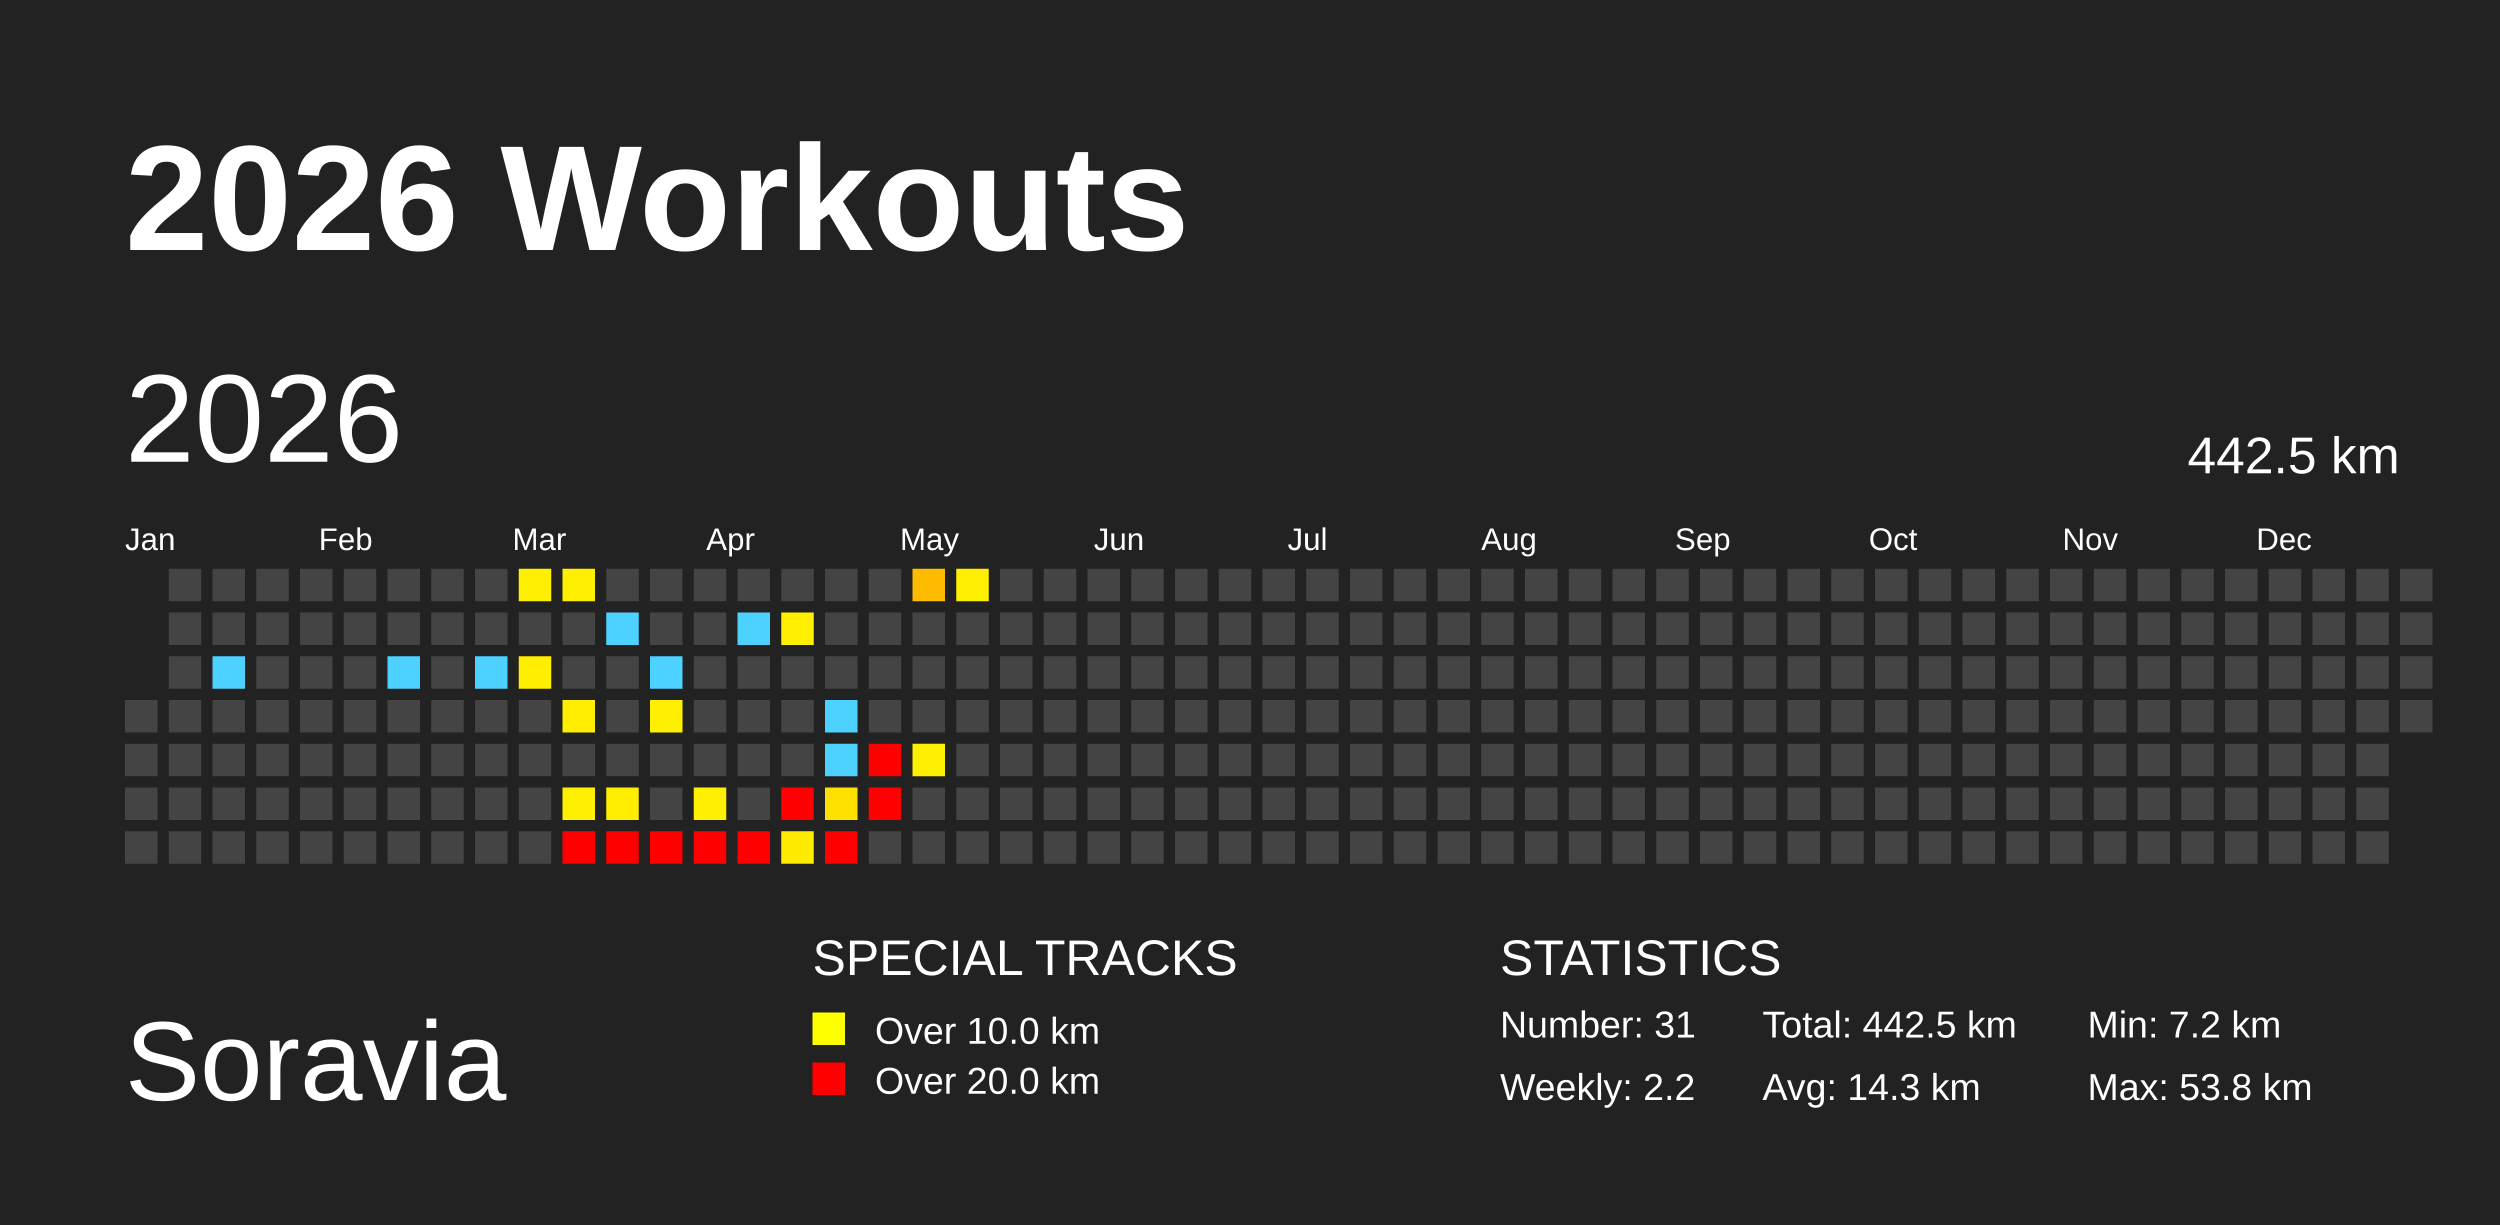
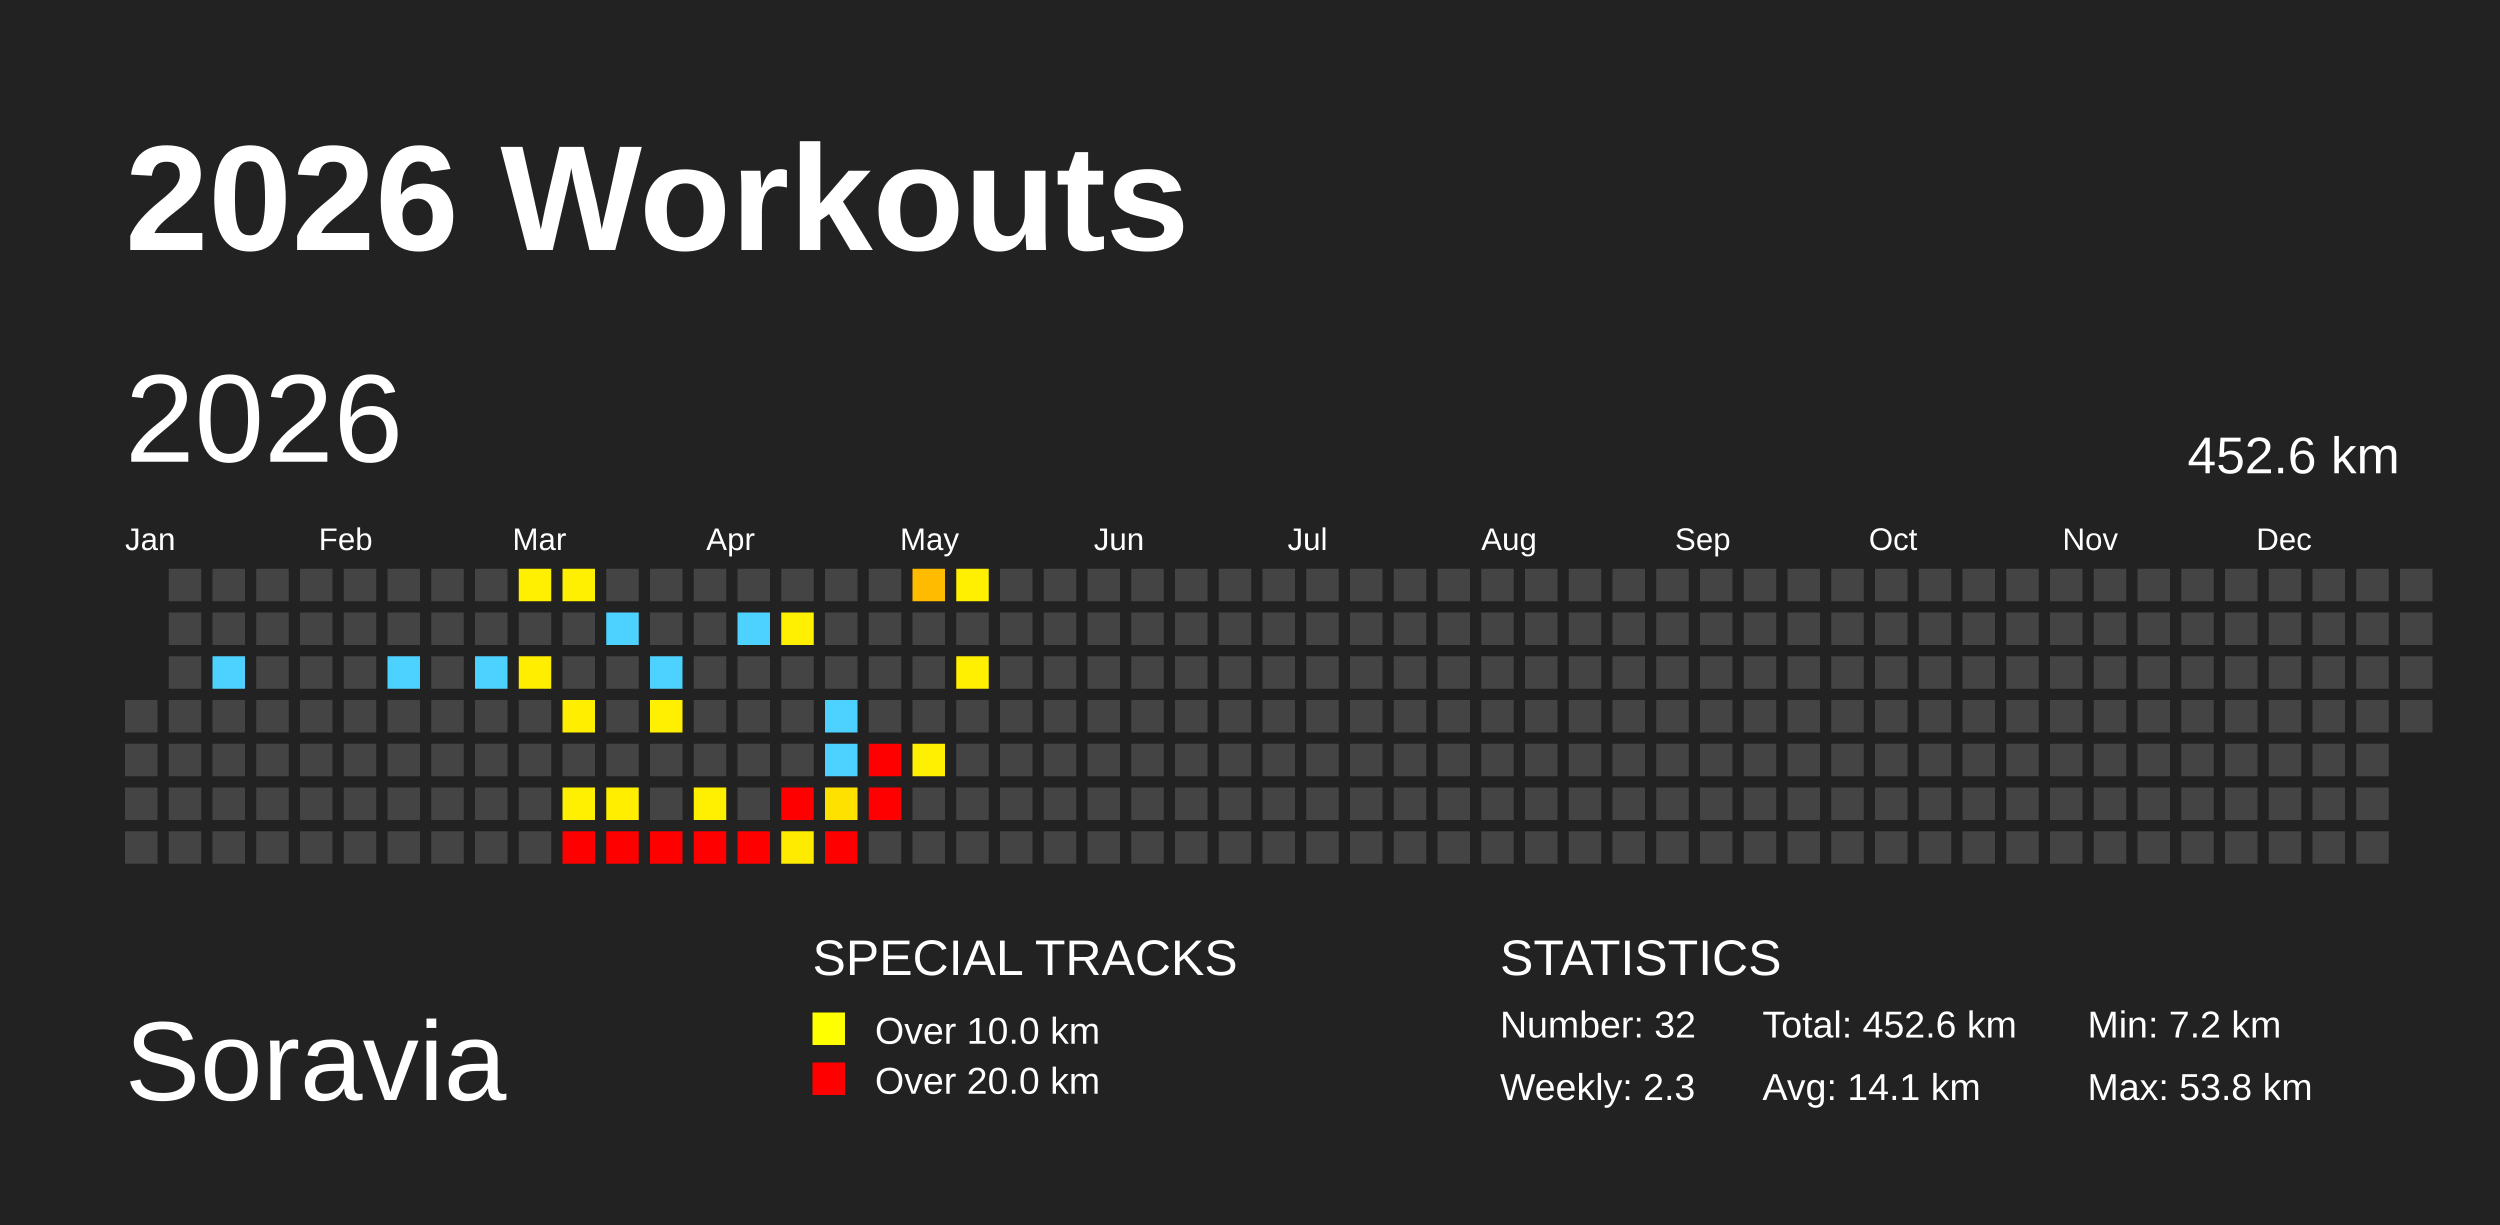
<svg xmlns="http://www.w3.org/2000/svg" baseProfile="full" height="98mm" version="1.1" viewBox="0,0,200,98" width="200mm">
  <defs />
  <rect fill="#222222" height="98" width="200" x="0" y="0" />
  <text fill="#FFFFFF" style="font-size:12px; font-family:Arial; font-weight:bold;" x="10" y="20">2026 Workouts</text>
  <text fill="#FFFFFF" style="font-size:9px; font-family:Arial" x="10" y="88">Soravia</text>
  <text fill="#FFFFFF" style="font-size:4px; font-family:Arial" x="65" y="78">SPECIAL TRACKS</text>
  <rect fill="yellow" height="2.6" width="2.6" x="65" y="81" />
  <text fill="#FFFFFF" style="font-size:3px; font-family:Arial" x="70" y="83.5">Over 10.0 km</text>
  <rect fill="red" height="2.6" width="2.6" x="65" y="85" />
  <text fill="#FFFFFF" style="font-size:3px; font-family:Arial" x="70" y="87.5">Over 20.0 km</text>
  <text fill="#FFFFFF" style="font-size:4px; font-family:Arial" x="120" y="78">STATISTICS</text>
-   <text fill="#FFFFFF" style="font-size:3px; font-family:Arial" x="120" y="83">Number: 31</text>
-   <text fill="#FFFFFF" style="font-size:3px; font-family:Arial" x="120" y="88">Weekly: 2.2</text>
-   <text fill="#FFFFFF" style="font-size:3px; font-family:Arial" x="141" y="83">Total: 442.5 km</text>
-   <text fill="#FFFFFF" style="font-size:3px; font-family:Arial" x="141" y="88">Avg: 14.3 km</text>
+   <text fill="#FFFFFF" style="font-size:3px; font-family:Arial" x="120" y="83">Number: 32</text>
+   <text fill="#FFFFFF" style="font-size:3px; font-family:Arial" x="120" y="88">Weekly: 2.3</text>
+   <text fill="#FFFFFF" style="font-size:3px; font-family:Arial" x="141" y="83">Total: 452.6 km</text>
+   <text fill="#FFFFFF" style="font-size:3px; font-family:Arial" x="141" y="88">Avg: 14.1 km</text>
  <text fill="#FFFFFF" style="font-size:3px; font-family:Arial" x="167" y="83">Min: 7.2 km</text>
  <text fill="#FFFFFF" style="font-size:3px; font-family:Arial" x="167" y="88">Max: 53.8 km</text>
  <text dominant-baseline="hanging" fill="#FFFFFF" style="font-size:10.0px; font-family:Arial;" x="10" y="30">2026</text>
-   <text dominant-baseline="hanging" fill="#FFFFFF" style="font-size:4.125px; font-family:Arial;" x="175" y="35">442.5 km</text>
+   <text dominant-baseline="hanging" fill="#FFFFFF" style="font-size:4.125px; font-family:Arial;" x="175" y="35">452.6 km</text>
  <text fill="#FFFFFF" style="font-size:2.5px; font-family:Arial" x="10.0" y="44">Jan</text>
  <text fill="#FFFFFF" style="font-size:2.5px; font-family:Arial" x="25.5" y="44">Feb</text>
  <text fill="#FFFFFF" style="font-size:2.5px; font-family:Arial" x="41.0" y="44">Mar</text>
  <text fill="#FFFFFF" style="font-size:2.5px; font-family:Arial" x="56.5" y="44">Apr</text>
  <text fill="#FFFFFF" style="font-size:2.5px; font-family:Arial" x="72.0" y="44">May</text>
  <text fill="#FFFFFF" style="font-size:2.5px; font-family:Arial" x="87.5" y="44">Jun</text>
  <text fill="#FFFFFF" style="font-size:2.5px; font-family:Arial" x="103.0" y="44">Jul</text>
  <text fill="#FFFFFF" style="font-size:2.5px; font-family:Arial" x="118.5" y="44">Aug</text>
  <text fill="#FFFFFF" style="font-size:2.5px; font-family:Arial" x="134.0" y="44">Sep</text>
  <text fill="#FFFFFF" style="font-size:2.5px; font-family:Arial" x="149.5" y="44">Oct</text>
  <text fill="#FFFFFF" style="font-size:2.5px; font-family:Arial" x="165.0" y="44">Nov</text>
  <text fill="#FFFFFF" style="font-size:2.5px; font-family:Arial" x="180.5" y="44">Dec</text>
  <rect fill="#444444" height="2.6" width="2.6" x="10.0" y="56.0" />
  <rect fill="#444444" height="2.6" width="2.6" x="10.0" y="59.5" />
  <rect fill="#444444" height="2.6" width="2.6" x="10.0" y="63.0" />
  <rect fill="#444444" height="2.6" width="2.6" x="10.0" y="66.5" />
  <rect fill="#444444" height="2.6" width="2.6" x="13.5" y="45.5" />
  <rect fill="#444444" height="2.6" width="2.6" x="13.5" y="49.0" />
  <rect fill="#444444" height="2.6" width="2.6" x="13.5" y="52.5" />
  <rect fill="#444444" height="2.6" width="2.6" x="13.5" y="56.0" />
  <rect fill="#444444" height="2.6" width="2.6" x="13.5" y="59.5" />
  <rect fill="#444444" height="2.6" width="2.6" x="13.5" y="63.0" />
  <rect fill="#444444" height="2.6" width="2.6" x="13.5" y="66.5" />
  <rect fill="#444444" height="2.6" width="2.6" x="17.0" y="45.5" />
  <rect fill="#444444" height="2.6" width="2.6" x="17.0" y="49.0" />
  <rect fill="#4dd2ff" height="2.6" width="2.6" x="17.0" y="52.5" />
  <rect fill="#444444" height="2.6" width="2.6" x="17.0" y="56.0" />
  <rect fill="#444444" height="2.6" width="2.6" x="17.0" y="59.5" />
  <rect fill="#444444" height="2.6" width="2.6" x="17.0" y="63.0" />
  <rect fill="#444444" height="2.6" width="2.6" x="17.0" y="66.5" />
  <rect fill="#444444" height="2.6" width="2.6" x="20.5" y="45.5" />
  <rect fill="#444444" height="2.6" width="2.6" x="20.5" y="49.0" />
  <rect fill="#444444" height="2.6" width="2.6" x="20.5" y="52.5" />
  <rect fill="#444444" height="2.6" width="2.6" x="20.5" y="56.0" />
  <rect fill="#444444" height="2.6" width="2.6" x="20.5" y="59.5" />
  <rect fill="#444444" height="2.6" width="2.6" x="20.5" y="63.0" />
  <rect fill="#444444" height="2.6" width="2.6" x="20.5" y="66.5" />
  <rect fill="#444444" height="2.6" width="2.6" x="24.0" y="45.5" />
  <rect fill="#444444" height="2.6" width="2.6" x="24.0" y="49.0" />
  <rect fill="#444444" height="2.6" width="2.6" x="24.0" y="52.5" />
  <rect fill="#444444" height="2.6" width="2.6" x="24.0" y="56.0" />
  <rect fill="#444444" height="2.6" width="2.6" x="24.0" y="59.5" />
  <rect fill="#444444" height="2.6" width="2.6" x="24.0" y="63.0" />
  <rect fill="#444444" height="2.6" width="2.6" x="24.0" y="66.5" />
  <rect fill="#444444" height="2.6" width="2.6" x="27.5" y="45.5" />
  <rect fill="#444444" height="2.6" width="2.6" x="27.5" y="49.0" />
  <rect fill="#444444" height="2.6" width="2.6" x="27.5" y="52.5" />
  <rect fill="#444444" height="2.6" width="2.6" x="27.5" y="56.0" />
  <rect fill="#444444" height="2.6" width="2.6" x="27.5" y="59.5" />
  <rect fill="#444444" height="2.6" width="2.6" x="27.5" y="63.0" />
  <rect fill="#444444" height="2.6" width="2.6" x="27.5" y="66.5" />
  <rect fill="#444444" height="2.6" width="2.6" x="31.0" y="45.5" />
  <rect fill="#444444" height="2.6" width="2.6" x="31.0" y="49.0" />
  <rect fill="#4dd2ff" height="2.6" width="2.6" x="31.0" y="52.5" />
  <rect fill="#444444" height="2.6" width="2.6" x="31.0" y="56.0" />
  <rect fill="#444444" height="2.6" width="2.6" x="31.0" y="59.5" />
  <rect fill="#444444" height="2.6" width="2.6" x="31.0" y="63.0" />
  <rect fill="#444444" height="2.6" width="2.6" x="31.0" y="66.5" />
  <rect fill="#444444" height="2.6" width="2.6" x="34.5" y="45.5" />
  <rect fill="#444444" height="2.6" width="2.6" x="34.5" y="49.0" />
  <rect fill="#444444" height="2.6" width="2.6" x="34.5" y="52.5" />
  <rect fill="#444444" height="2.6" width="2.6" x="34.5" y="56.0" />
  <rect fill="#444444" height="2.6" width="2.6" x="34.5" y="59.5" />
  <rect fill="#444444" height="2.6" width="2.6" x="34.5" y="63.0" />
  <rect fill="#444444" height="2.6" width="2.6" x="34.5" y="66.5" />
  <rect fill="#444444" height="2.6" width="2.6" x="38.0" y="45.5" />
  <rect fill="#444444" height="2.6" width="2.6" x="38.0" y="49.0" />
  <rect fill="#4dd2ff" height="2.6" width="2.6" x="38.0" y="52.5" />
  <rect fill="#444444" height="2.6" width="2.6" x="38.0" y="56.0" />
  <rect fill="#444444" height="2.6" width="2.6" x="38.0" y="59.5" />
  <rect fill="#444444" height="2.6" width="2.6" x="38.0" y="63.0" />
  <rect fill="#444444" height="2.6" width="2.6" x="38.0" y="66.5" />
  <rect fill="#ffef00" height="2.6" width="2.6" x="41.5" y="45.5" />
  <rect fill="#444444" height="2.6" width="2.6" x="41.5" y="49.0" />
  <rect fill="#ffee00" height="2.6" width="2.6" x="41.5" y="52.5" />
  <rect fill="#444444" height="2.6" width="2.6" x="41.5" y="56.0" />
  <rect fill="#444444" height="2.6" width="2.6" x="41.5" y="59.5" />
  <rect fill="#444444" height="2.6" width="2.6" x="41.5" y="63.0" />
  <rect fill="#444444" height="2.6" width="2.6" x="41.5" y="66.5" />
  <rect fill="#ffef00" height="2.6" width="2.6" x="45.0" y="45.5" />
  <rect fill="#444444" height="2.6" width="2.6" x="45.0" y="49.0" />
  <rect fill="#444444" height="2.6" width="2.6" x="45.0" y="52.5" />
  <rect fill="#ffee00" height="2.6" width="2.6" x="45.0" y="56.0" />
  <rect fill="#444444" height="2.6" width="2.6" x="45.0" y="59.5" />
  <rect fill="#ffef00" height="2.6" width="2.6" x="45.0" y="63.0" />
  <rect fill="red" height="2.6" width="2.6" x="45.0" y="66.5" />
  <rect fill="#444444" height="2.6" width="2.6" x="48.5" y="45.5" />
  <rect fill="#4dd2ff" height="2.6" width="2.6" x="48.5" y="49.0" />
  <rect fill="#444444" height="2.6" width="2.6" x="48.5" y="52.5" />
  <rect fill="#444444" height="2.6" width="2.6" x="48.5" y="56.0" />
  <rect fill="#444444" height="2.6" width="2.6" x="48.5" y="59.5" />
  <rect fill="#ffee00" height="2.6" width="2.6" x="48.5" y="63.0" />
  <rect fill="red" height="2.6" width="2.6" x="48.5" y="66.5" />
  <rect fill="#444444" height="2.6" width="2.6" x="52.0" y="45.5" />
  <rect fill="#444444" height="2.6" width="2.6" x="52.0" y="49.0" />
  <rect fill="#4dd2ff" height="2.6" width="2.6" x="52.0" y="52.5" />
  <rect fill="#ffef00" height="2.6" width="2.6" x="52.0" y="56.0" />
  <rect fill="#444444" height="2.6" width="2.6" x="52.0" y="59.5" />
  <rect fill="#444444" height="2.6" width="2.6" x="52.0" y="63.0" />
  <rect fill="red" height="2.6" width="2.6" x="52.0" y="66.5" />
  <rect fill="#444444" height="2.6" width="2.6" x="55.5" y="45.5" />
  <rect fill="#444444" height="2.6" width="2.6" x="55.5" y="49.0" />
  <rect fill="#444444" height="2.6" width="2.6" x="55.5" y="52.5" />
  <rect fill="#444444" height="2.6" width="2.6" x="55.5" y="56.0" />
  <rect fill="#444444" height="2.6" width="2.6" x="55.5" y="59.5" />
  <rect fill="#ffef00" height="2.6" width="2.6" x="55.5" y="63.0" />
  <rect fill="red" height="2.6" width="2.6" x="55.5" y="66.5" />
  <rect fill="#444444" height="2.6" width="2.6" x="59.0" y="45.5" />
  <rect fill="#4dd2ff" height="2.6" width="2.6" x="59.0" y="49.0" />
  <rect fill="#444444" height="2.6" width="2.6" x="59.0" y="52.5" />
  <rect fill="#444444" height="2.6" width="2.6" x="59.0" y="56.0" />
  <rect fill="#444444" height="2.6" width="2.6" x="59.0" y="59.5" />
  <rect fill="#444444" height="2.6" width="2.6" x="59.0" y="63.0" />
  <rect fill="red" height="2.6" width="2.6" x="59.0" y="66.5" />
  <rect fill="#444444" height="2.6" width="2.6" x="62.5" y="45.5" />
  <rect fill="#ffef00" height="2.6" width="2.6" x="62.5" y="49.0" />
  <rect fill="#444444" height="2.6" width="2.6" x="62.5" y="52.5" />
  <rect fill="#444444" height="2.6" width="2.6" x="62.5" y="56.0" />
  <rect fill="#444444" height="2.6" width="2.6" x="62.5" y="59.5" />
  <rect fill="red" height="2.6" width="2.6" x="62.5" y="63.0" />
  <rect fill="#ffeb00" height="2.6" width="2.6" x="62.5" y="66.5" />
  <rect fill="#444444" height="2.6" width="2.6" x="66.0" y="45.5" />
  <rect fill="#444444" height="2.6" width="2.6" x="66.0" y="49.0" />
  <rect fill="#444444" height="2.6" width="2.6" x="66.0" y="52.5" />
  <rect fill="#4dd2ff" height="2.6" width="2.6" x="66.0" y="56.0" />
  <rect fill="#4dd2ff" height="2.6" width="2.6" x="66.0" y="59.5" />
  <rect fill="#ffe100" height="2.6" width="2.6" x="66.0" y="63.0" />
  <rect fill="red" height="2.6" width="2.6" x="66.0" y="66.5" />
  <rect fill="#444444" height="2.6" width="2.6" x="69.5" y="45.5" />
  <rect fill="#444444" height="2.6" width="2.6" x="69.5" y="49.0" />
  <rect fill="#444444" height="2.6" width="2.6" x="69.5" y="52.5" />
  <rect fill="#444444" height="2.6" width="2.6" x="69.5" y="56.0" />
  <rect fill="red" height="2.6" width="2.6" x="69.5" y="59.5" />
  <rect fill="red" height="2.6" width="2.6" x="69.5" y="63.0" />
  <rect fill="#444444" height="2.6" width="2.6" x="69.5" y="66.5" />
  <rect fill="#ffbb00" height="2.6" width="2.6" x="73.0" y="45.5" />
  <rect fill="#444444" height="2.6" width="2.6" x="73.0" y="49.0" />
  <rect fill="#444444" height="2.6" width="2.6" x="73.0" y="52.5" />
  <rect fill="#444444" height="2.6" width="2.6" x="73.0" y="56.0" />
  <rect fill="#ffef00" height="2.6" width="2.6" x="73.0" y="59.5" />
  <rect fill="#444444" height="2.6" width="2.6" x="73.0" y="63.0" />
  <rect fill="#444444" height="2.6" width="2.6" x="73.0" y="66.5" />
  <rect fill="#ffef00" height="2.6" width="2.6" x="76.5" y="45.5" />
  <rect fill="#444444" height="2.6" width="2.6" x="76.5" y="49.0" />
-   <rect fill="#444444" height="2.6" width="2.6" x="76.5" y="52.5" />
+   <rect fill="#ffef00" height="2.6" width="2.6" x="76.5" y="52.5" />
  <rect fill="#444444" height="2.6" width="2.6" x="76.5" y="56.0" />
  <rect fill="#444444" height="2.6" width="2.6" x="76.5" y="59.5" />
  <rect fill="#444444" height="2.6" width="2.6" x="76.5" y="63.0" />
  <rect fill="#444444" height="2.6" width="2.6" x="76.5" y="66.5" />
  <rect fill="#444444" height="2.6" width="2.6" x="80.0" y="45.5" />
  <rect fill="#444444" height="2.6" width="2.6" x="80.0" y="49.0" />
  <rect fill="#444444" height="2.6" width="2.6" x="80.0" y="52.5" />
  <rect fill="#444444" height="2.6" width="2.6" x="80.0" y="56.0" />
  <rect fill="#444444" height="2.6" width="2.6" x="80.0" y="59.5" />
  <rect fill="#444444" height="2.6" width="2.6" x="80.0" y="63.0" />
  <rect fill="#444444" height="2.6" width="2.6" x="80.0" y="66.5" />
  <rect fill="#444444" height="2.6" width="2.6" x="83.5" y="45.5" />
  <rect fill="#444444" height="2.6" width="2.6" x="83.5" y="49.0" />
  <rect fill="#444444" height="2.6" width="2.6" x="83.5" y="52.5" />
  <rect fill="#444444" height="2.6" width="2.6" x="83.5" y="56.0" />
  <rect fill="#444444" height="2.6" width="2.6" x="83.5" y="59.5" />
  <rect fill="#444444" height="2.6" width="2.6" x="83.5" y="63.0" />
  <rect fill="#444444" height="2.6" width="2.6" x="83.5" y="66.5" />
  <rect fill="#444444" height="2.6" width="2.6" x="87.0" y="45.5" />
  <rect fill="#444444" height="2.6" width="2.6" x="87.0" y="49.0" />
  <rect fill="#444444" height="2.6" width="2.6" x="87.0" y="52.5" />
  <rect fill="#444444" height="2.6" width="2.6" x="87.0" y="56.0" />
  <rect fill="#444444" height="2.6" width="2.6" x="87.0" y="59.5" />
  <rect fill="#444444" height="2.6" width="2.6" x="87.0" y="63.0" />
  <rect fill="#444444" height="2.6" width="2.6" x="87.0" y="66.5" />
  <rect fill="#444444" height="2.6" width="2.6" x="90.5" y="45.5" />
  <rect fill="#444444" height="2.6" width="2.6" x="90.5" y="49.0" />
  <rect fill="#444444" height="2.6" width="2.6" x="90.5" y="52.5" />
  <rect fill="#444444" height="2.6" width="2.6" x="90.5" y="56.0" />
  <rect fill="#444444" height="2.6" width="2.6" x="90.5" y="59.5" />
  <rect fill="#444444" height="2.6" width="2.6" x="90.5" y="63.0" />
  <rect fill="#444444" height="2.6" width="2.6" x="90.5" y="66.5" />
  <rect fill="#444444" height="2.6" width="2.6" x="94.0" y="45.5" />
  <rect fill="#444444" height="2.6" width="2.6" x="94.0" y="49.0" />
  <rect fill="#444444" height="2.6" width="2.6" x="94.0" y="52.5" />
  <rect fill="#444444" height="2.6" width="2.6" x="94.0" y="56.0" />
  <rect fill="#444444" height="2.6" width="2.6" x="94.0" y="59.5" />
  <rect fill="#444444" height="2.6" width="2.6" x="94.0" y="63.0" />
  <rect fill="#444444" height="2.6" width="2.6" x="94.0" y="66.5" />
  <rect fill="#444444" height="2.6" width="2.6" x="97.5" y="45.5" />
  <rect fill="#444444" height="2.6" width="2.6" x="97.5" y="49.0" />
  <rect fill="#444444" height="2.6" width="2.6" x="97.5" y="52.5" />
  <rect fill="#444444" height="2.6" width="2.6" x="97.5" y="56.0" />
  <rect fill="#444444" height="2.6" width="2.6" x="97.5" y="59.5" />
  <rect fill="#444444" height="2.6" width="2.6" x="97.5" y="63.0" />
  <rect fill="#444444" height="2.6" width="2.6" x="97.5" y="66.5" />
  <rect fill="#444444" height="2.6" width="2.6" x="101.0" y="45.5" />
  <rect fill="#444444" height="2.6" width="2.6" x="101.0" y="49.0" />
  <rect fill="#444444" height="2.6" width="2.6" x="101.0" y="52.5" />
  <rect fill="#444444" height="2.6" width="2.6" x="101.0" y="56.0" />
  <rect fill="#444444" height="2.6" width="2.6" x="101.0" y="59.5" />
  <rect fill="#444444" height="2.6" width="2.6" x="101.0" y="63.0" />
  <rect fill="#444444" height="2.6" width="2.6" x="101.0" y="66.5" />
  <rect fill="#444444" height="2.6" width="2.6" x="104.5" y="45.5" />
  <rect fill="#444444" height="2.6" width="2.6" x="104.5" y="49.0" />
  <rect fill="#444444" height="2.6" width="2.6" x="104.5" y="52.5" />
  <rect fill="#444444" height="2.6" width="2.6" x="104.5" y="56.0" />
  <rect fill="#444444" height="2.6" width="2.6" x="104.5" y="59.5" />
  <rect fill="#444444" height="2.6" width="2.6" x="104.5" y="63.0" />
  <rect fill="#444444" height="2.6" width="2.6" x="104.5" y="66.5" />
  <rect fill="#444444" height="2.6" width="2.6" x="108.0" y="45.5" />
  <rect fill="#444444" height="2.6" width="2.6" x="108.0" y="49.0" />
  <rect fill="#444444" height="2.6" width="2.6" x="108.0" y="52.5" />
  <rect fill="#444444" height="2.6" width="2.6" x="108.0" y="56.0" />
  <rect fill="#444444" height="2.6" width="2.6" x="108.0" y="59.5" />
  <rect fill="#444444" height="2.6" width="2.6" x="108.0" y="63.0" />
  <rect fill="#444444" height="2.6" width="2.6" x="108.0" y="66.5" />
  <rect fill="#444444" height="2.6" width="2.6" x="111.5" y="45.5" />
  <rect fill="#444444" height="2.6" width="2.6" x="111.5" y="49.0" />
  <rect fill="#444444" height="2.6" width="2.6" x="111.5" y="52.5" />
  <rect fill="#444444" height="2.6" width="2.6" x="111.5" y="56.0" />
  <rect fill="#444444" height="2.6" width="2.6" x="111.5" y="59.5" />
  <rect fill="#444444" height="2.6" width="2.6" x="111.5" y="63.0" />
  <rect fill="#444444" height="2.6" width="2.6" x="111.5" y="66.5" />
  <rect fill="#444444" height="2.6" width="2.6" x="115.0" y="45.5" />
  <rect fill="#444444" height="2.6" width="2.6" x="115.0" y="49.0" />
  <rect fill="#444444" height="2.6" width="2.6" x="115.0" y="52.5" />
  <rect fill="#444444" height="2.6" width="2.6" x="115.0" y="56.0" />
  <rect fill="#444444" height="2.6" width="2.6" x="115.0" y="59.5" />
  <rect fill="#444444" height="2.6" width="2.6" x="115.0" y="63.0" />
  <rect fill="#444444" height="2.6" width="2.6" x="115.0" y="66.5" />
  <rect fill="#444444" height="2.6" width="2.6" x="118.5" y="45.5" />
  <rect fill="#444444" height="2.6" width="2.6" x="118.5" y="49.0" />
  <rect fill="#444444" height="2.6" width="2.6" x="118.5" y="52.5" />
  <rect fill="#444444" height="2.6" width="2.6" x="118.5" y="56.0" />
  <rect fill="#444444" height="2.6" width="2.6" x="118.5" y="59.5" />
  <rect fill="#444444" height="2.6" width="2.6" x="118.5" y="63.0" />
  <rect fill="#444444" height="2.6" width="2.6" x="118.5" y="66.5" />
  <rect fill="#444444" height="2.6" width="2.6" x="122.0" y="45.5" />
  <rect fill="#444444" height="2.6" width="2.6" x="122.0" y="49.0" />
  <rect fill="#444444" height="2.6" width="2.6" x="122.0" y="52.5" />
  <rect fill="#444444" height="2.6" width="2.6" x="122.0" y="56.0" />
  <rect fill="#444444" height="2.6" width="2.6" x="122.0" y="59.5" />
  <rect fill="#444444" height="2.6" width="2.6" x="122.0" y="63.0" />
  <rect fill="#444444" height="2.6" width="2.6" x="122.0" y="66.5" />
  <rect fill="#444444" height="2.6" width="2.6" x="125.5" y="45.5" />
  <rect fill="#444444" height="2.6" width="2.6" x="125.5" y="49.0" />
  <rect fill="#444444" height="2.6" width="2.6" x="125.5" y="52.5" />
  <rect fill="#444444" height="2.6" width="2.6" x="125.5" y="56.0" />
  <rect fill="#444444" height="2.6" width="2.6" x="125.5" y="59.5" />
  <rect fill="#444444" height="2.6" width="2.6" x="125.5" y="63.0" />
  <rect fill="#444444" height="2.6" width="2.6" x="125.5" y="66.5" />
  <rect fill="#444444" height="2.6" width="2.6" x="129.0" y="45.5" />
  <rect fill="#444444" height="2.6" width="2.6" x="129.0" y="49.0" />
  <rect fill="#444444" height="2.6" width="2.6" x="129.0" y="52.5" />
  <rect fill="#444444" height="2.6" width="2.6" x="129.0" y="56.0" />
  <rect fill="#444444" height="2.6" width="2.6" x="129.0" y="59.5" />
  <rect fill="#444444" height="2.6" width="2.6" x="129.0" y="63.0" />
  <rect fill="#444444" height="2.6" width="2.6" x="129.0" y="66.5" />
  <rect fill="#444444" height="2.6" width="2.6" x="132.5" y="45.5" />
  <rect fill="#444444" height="2.6" width="2.6" x="132.5" y="49.0" />
  <rect fill="#444444" height="2.6" width="2.6" x="132.5" y="52.5" />
  <rect fill="#444444" height="2.6" width="2.6" x="132.5" y="56.0" />
  <rect fill="#444444" height="2.6" width="2.6" x="132.5" y="59.5" />
  <rect fill="#444444" height="2.6" width="2.6" x="132.5" y="63.0" />
  <rect fill="#444444" height="2.6" width="2.6" x="132.5" y="66.5" />
  <rect fill="#444444" height="2.6" width="2.6" x="136.0" y="45.5" />
  <rect fill="#444444" height="2.6" width="2.6" x="136.0" y="49.0" />
  <rect fill="#444444" height="2.6" width="2.6" x="136.0" y="52.5" />
  <rect fill="#444444" height="2.6" width="2.6" x="136.0" y="56.0" />
  <rect fill="#444444" height="2.6" width="2.6" x="136.0" y="59.5" />
  <rect fill="#444444" height="2.6" width="2.6" x="136.0" y="63.0" />
  <rect fill="#444444" height="2.6" width="2.6" x="136.0" y="66.5" />
  <rect fill="#444444" height="2.6" width="2.6" x="139.5" y="45.5" />
  <rect fill="#444444" height="2.6" width="2.6" x="139.5" y="49.0" />
  <rect fill="#444444" height="2.6" width="2.6" x="139.5" y="52.5" />
  <rect fill="#444444" height="2.6" width="2.6" x="139.5" y="56.0" />
  <rect fill="#444444" height="2.6" width="2.6" x="139.5" y="59.5" />
  <rect fill="#444444" height="2.6" width="2.6" x="139.5" y="63.0" />
  <rect fill="#444444" height="2.6" width="2.6" x="139.5" y="66.5" />
  <rect fill="#444444" height="2.6" width="2.6" x="143.0" y="45.5" />
  <rect fill="#444444" height="2.6" width="2.6" x="143.0" y="49.0" />
  <rect fill="#444444" height="2.6" width="2.6" x="143.0" y="52.5" />
  <rect fill="#444444" height="2.6" width="2.6" x="143.0" y="56.0" />
  <rect fill="#444444" height="2.6" width="2.6" x="143.0" y="59.5" />
  <rect fill="#444444" height="2.6" width="2.6" x="143.0" y="63.0" />
  <rect fill="#444444" height="2.6" width="2.6" x="143.0" y="66.5" />
  <rect fill="#444444" height="2.6" width="2.6" x="146.5" y="45.5" />
  <rect fill="#444444" height="2.6" width="2.6" x="146.5" y="49.0" />
  <rect fill="#444444" height="2.6" width="2.6" x="146.5" y="52.5" />
  <rect fill="#444444" height="2.6" width="2.6" x="146.5" y="56.0" />
  <rect fill="#444444" height="2.6" width="2.6" x="146.5" y="59.5" />
  <rect fill="#444444" height="2.6" width="2.6" x="146.5" y="63.0" />
  <rect fill="#444444" height="2.6" width="2.6" x="146.5" y="66.5" />
  <rect fill="#444444" height="2.6" width="2.6" x="150.0" y="45.5" />
  <rect fill="#444444" height="2.6" width="2.6" x="150.0" y="49.0" />
  <rect fill="#444444" height="2.6" width="2.6" x="150.0" y="52.5" />
  <rect fill="#444444" height="2.6" width="2.6" x="150.0" y="56.0" />
  <rect fill="#444444" height="2.6" width="2.6" x="150.0" y="59.5" />
  <rect fill="#444444" height="2.6" width="2.6" x="150.0" y="63.0" />
  <rect fill="#444444" height="2.6" width="2.6" x="150.0" y="66.5" />
  <rect fill="#444444" height="2.6" width="2.6" x="153.5" y="45.5" />
  <rect fill="#444444" height="2.6" width="2.6" x="153.5" y="49.0" />
  <rect fill="#444444" height="2.6" width="2.6" x="153.5" y="52.5" />
  <rect fill="#444444" height="2.6" width="2.6" x="153.5" y="56.0" />
  <rect fill="#444444" height="2.6" width="2.6" x="153.5" y="59.5" />
  <rect fill="#444444" height="2.6" width="2.6" x="153.5" y="63.0" />
  <rect fill="#444444" height="2.6" width="2.6" x="153.5" y="66.5" />
  <rect fill="#444444" height="2.6" width="2.6" x="157.0" y="45.5" />
  <rect fill="#444444" height="2.6" width="2.6" x="157.0" y="49.0" />
  <rect fill="#444444" height="2.6" width="2.6" x="157.0" y="52.5" />
  <rect fill="#444444" height="2.6" width="2.6" x="157.0" y="56.0" />
  <rect fill="#444444" height="2.6" width="2.6" x="157.0" y="59.5" />
  <rect fill="#444444" height="2.6" width="2.6" x="157.0" y="63.0" />
  <rect fill="#444444" height="2.6" width="2.6" x="157.0" y="66.5" />
  <rect fill="#444444" height="2.6" width="2.6" x="160.5" y="45.5" />
  <rect fill="#444444" height="2.6" width="2.6" x="160.5" y="49.0" />
  <rect fill="#444444" height="2.6" width="2.6" x="160.5" y="52.5" />
  <rect fill="#444444" height="2.6" width="2.6" x="160.5" y="56.0" />
  <rect fill="#444444" height="2.6" width="2.6" x="160.5" y="59.5" />
  <rect fill="#444444" height="2.6" width="2.6" x="160.5" y="63.0" />
  <rect fill="#444444" height="2.6" width="2.6" x="160.5" y="66.5" />
  <rect fill="#444444" height="2.6" width="2.6" x="164.0" y="45.5" />
  <rect fill="#444444" height="2.6" width="2.6" x="164.0" y="49.0" />
  <rect fill="#444444" height="2.6" width="2.6" x="164.0" y="52.5" />
  <rect fill="#444444" height="2.6" width="2.6" x="164.0" y="56.0" />
  <rect fill="#444444" height="2.6" width="2.6" x="164.0" y="59.5" />
  <rect fill="#444444" height="2.6" width="2.6" x="164.0" y="63.0" />
  <rect fill="#444444" height="2.6" width="2.6" x="164.0" y="66.5" />
  <rect fill="#444444" height="2.6" width="2.6" x="167.5" y="45.5" />
  <rect fill="#444444" height="2.6" width="2.6" x="167.5" y="49.0" />
  <rect fill="#444444" height="2.6" width="2.6" x="167.5" y="52.5" />
  <rect fill="#444444" height="2.6" width="2.6" x="167.5" y="56.0" />
  <rect fill="#444444" height="2.6" width="2.6" x="167.5" y="59.5" />
  <rect fill="#444444" height="2.6" width="2.6" x="167.5" y="63.0" />
  <rect fill="#444444" height="2.6" width="2.6" x="167.5" y="66.5" />
  <rect fill="#444444" height="2.6" width="2.6" x="171.0" y="45.5" />
  <rect fill="#444444" height="2.6" width="2.6" x="171.0" y="49.0" />
  <rect fill="#444444" height="2.6" width="2.6" x="171.0" y="52.5" />
  <rect fill="#444444" height="2.6" width="2.6" x="171.0" y="56.0" />
  <rect fill="#444444" height="2.6" width="2.6" x="171.0" y="59.5" />
  <rect fill="#444444" height="2.6" width="2.6" x="171.0" y="63.0" />
  <rect fill="#444444" height="2.6" width="2.6" x="171.0" y="66.5" />
  <rect fill="#444444" height="2.6" width="2.6" x="174.5" y="45.5" />
  <rect fill="#444444" height="2.6" width="2.6" x="174.5" y="49.0" />
  <rect fill="#444444" height="2.6" width="2.6" x="174.5" y="52.5" />
  <rect fill="#444444" height="2.6" width="2.6" x="174.5" y="56.0" />
  <rect fill="#444444" height="2.6" width="2.6" x="174.5" y="59.5" />
  <rect fill="#444444" height="2.6" width="2.6" x="174.5" y="63.0" />
  <rect fill="#444444" height="2.6" width="2.6" x="174.5" y="66.5" />
  <rect fill="#444444" height="2.6" width="2.6" x="178.0" y="45.5" />
  <rect fill="#444444" height="2.6" width="2.6" x="178.0" y="49.0" />
  <rect fill="#444444" height="2.6" width="2.6" x="178.0" y="52.5" />
  <rect fill="#444444" height="2.6" width="2.6" x="178.0" y="56.0" />
  <rect fill="#444444" height="2.6" width="2.6" x="178.0" y="59.5" />
  <rect fill="#444444" height="2.6" width="2.6" x="178.0" y="63.0" />
  <rect fill="#444444" height="2.6" width="2.6" x="178.0" y="66.5" />
  <rect fill="#444444" height="2.6" width="2.6" x="181.5" y="45.5" />
  <rect fill="#444444" height="2.6" width="2.6" x="181.5" y="49.0" />
  <rect fill="#444444" height="2.6" width="2.6" x="181.5" y="52.5" />
  <rect fill="#444444" height="2.6" width="2.6" x="181.5" y="56.0" />
  <rect fill="#444444" height="2.6" width="2.6" x="181.5" y="59.5" />
  <rect fill="#444444" height="2.6" width="2.6" x="181.5" y="63.0" />
  <rect fill="#444444" height="2.6" width="2.6" x="181.5" y="66.5" />
  <rect fill="#444444" height="2.6" width="2.6" x="185.0" y="45.5" />
  <rect fill="#444444" height="2.6" width="2.6" x="185.0" y="49.0" />
  <rect fill="#444444" height="2.6" width="2.6" x="185.0" y="52.5" />
  <rect fill="#444444" height="2.6" width="2.6" x="185.0" y="56.0" />
  <rect fill="#444444" height="2.6" width="2.6" x="185.0" y="59.5" />
  <rect fill="#444444" height="2.6" width="2.6" x="185.0" y="63.0" />
  <rect fill="#444444" height="2.6" width="2.6" x="185.0" y="66.5" />
  <rect fill="#444444" height="2.6" width="2.6" x="188.5" y="45.5" />
  <rect fill="#444444" height="2.6" width="2.6" x="188.5" y="49.0" />
  <rect fill="#444444" height="2.6" width="2.6" x="188.5" y="52.5" />
  <rect fill="#444444" height="2.6" width="2.6" x="188.5" y="56.0" />
  <rect fill="#444444" height="2.6" width="2.6" x="188.5" y="59.5" />
  <rect fill="#444444" height="2.6" width="2.6" x="188.5" y="63.0" />
  <rect fill="#444444" height="2.6" width="2.6" x="188.5" y="66.5" />
  <rect fill="#444444" height="2.6" width="2.6" x="192.0" y="45.5" />
  <rect fill="#444444" height="2.6" width="2.6" x="192.0" y="49.0" />
  <rect fill="#444444" height="2.6" width="2.6" x="192.0" y="52.5" />
  <rect fill="#444444" height="2.6" width="2.6" x="192.0" y="56.0" />
</svg>
